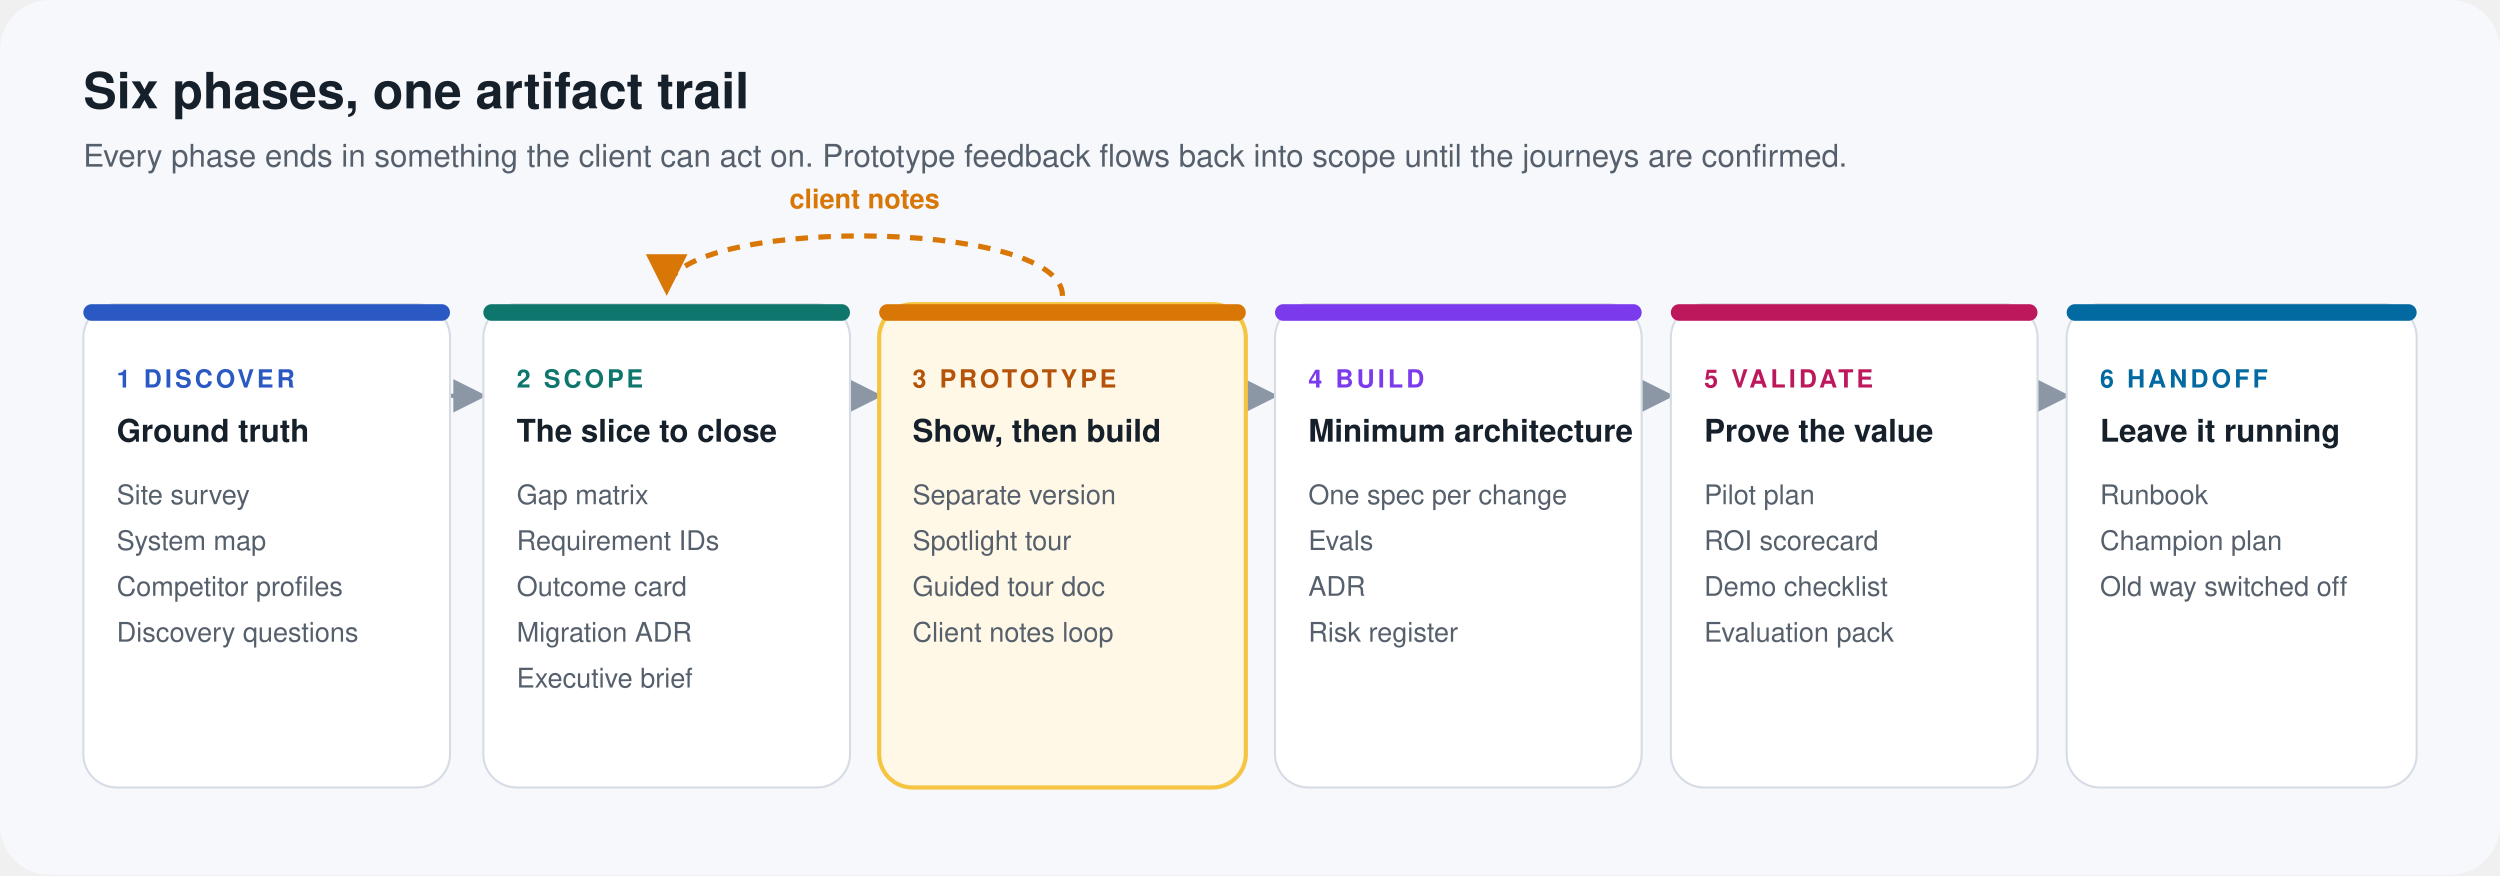
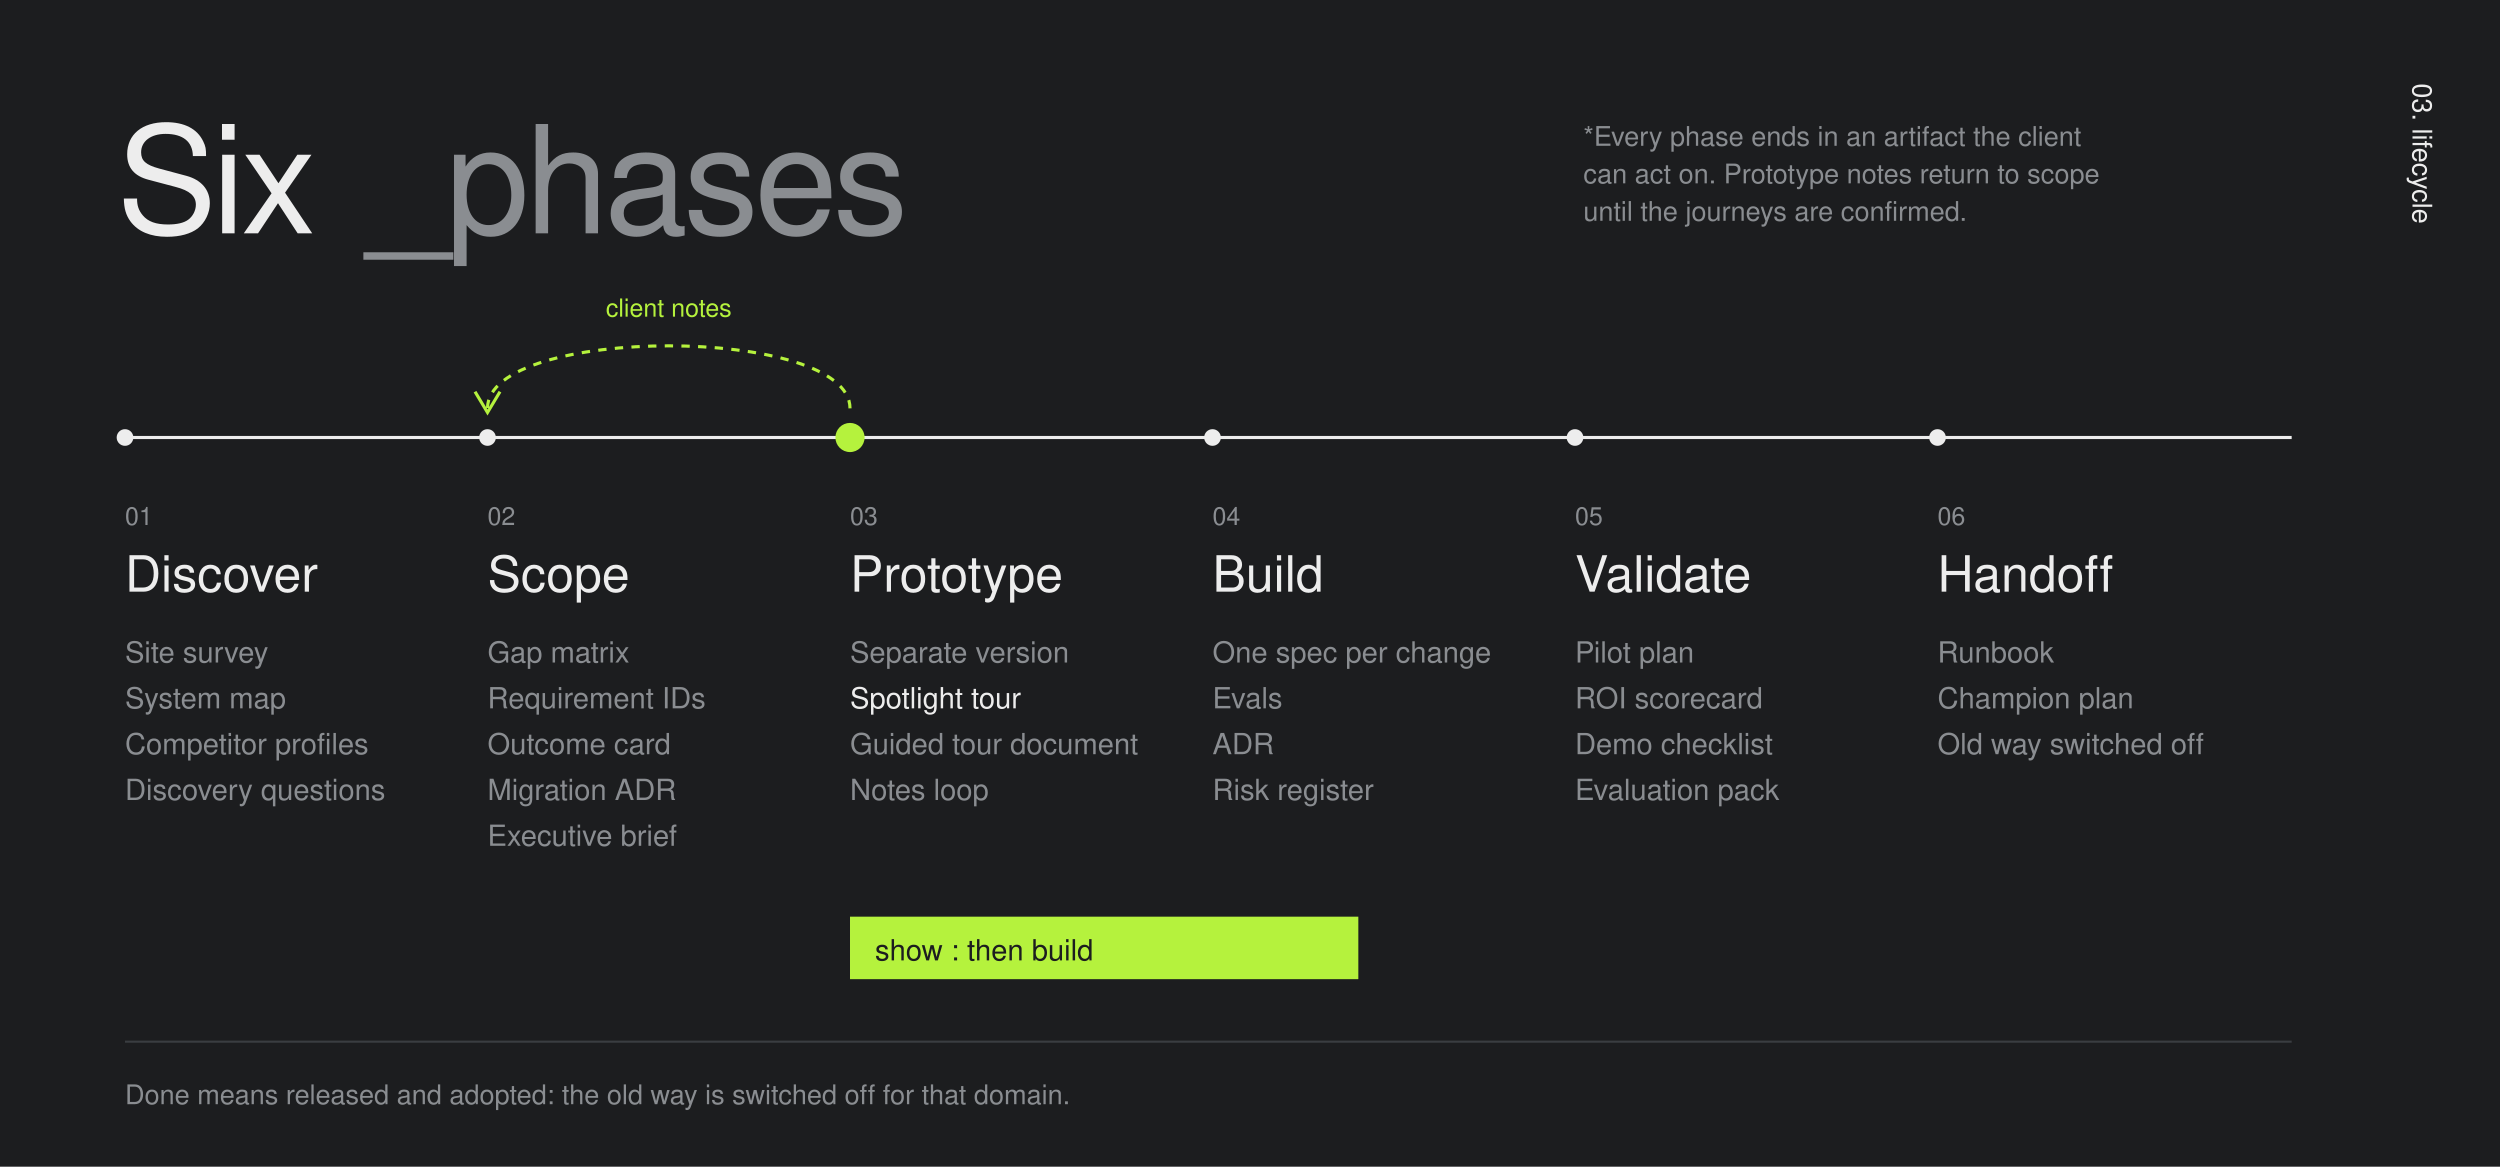
- <svg xmlns="http://www.w3.org/2000/svg" viewBox="0 0 1200 420" role="img" aria-labelledby="t d">
-   <rect width="1200" height="420" rx="24" fill="#F6F8FB" />
-   <defs>
-     <marker id="a" viewBox="0 0 10 10" refX="9" refY="5" markerWidth="8" markerHeight="8" orient="auto">
-       <path d="M0 0L10 5L0 10z" fill="#8C97A5" />
-     </marker>
-     <marker id="b" viewBox="0 0 10 10" refX="9" refY="5" markerWidth="8" markerHeight="8" orient="auto">
-       <path d="M0 0L10 5L0 10z" fill="#D97706" />
-     </marker>
-   </defs>
-   <g font-family="Segoe UI, Helvetica, Arial, sans-serif">
-     <text x="40" y="52" fill="#16202B" font-size="24" font-weight="800">Six phases, one artifact trail</text>
-     <text x="40" y="80" fill="#56606C" font-size="15">Every phase ends in something the client can act on. Prototype feedback flows back into scope until the journeys are confirmed.</text>
-     <g stroke="#8C97A5" stroke-width="2" marker-end="url(#a)">
-       <path d="M216 190H232" />
-       <path d="M406 190H422" />
-       <path d="M596 190H612" />
-       <path d="M786 190H802" />
-       <path d="M976 190H992" />
+ <svg xmlns="http://www.w3.org/2000/svg" viewBox="0 0 1200 560" role="img" aria-labelledby="t d">
+   <rect width="1200" height="560" fill="#1C1D1F" />
+   <g font-family="Helvetica Neue, Helvetica, Arial, sans-serif">
+     <text transform="translate(1158 40) rotate(90)" fill="#EDEDED" font-size="13">03.   lifecycle</text>
+     <text x="56" y="112" fill="#EDEDED" font-size="72" font-weight="500" letter-spacing="-2">Six</text>
+     <text x="176" y="112" fill="#8A8D91" font-size="72" font-weight="300" letter-spacing="-2">_phases</text>
+     <text x="760" y="70" fill="#8A8D91" font-size="13">*Every phase ends in an artifact the client</text>
+     <text x="760" y="88" fill="#8A8D91" font-size="13">can act on. Prototype notes return to scope</text>
+     <text x="760" y="106" fill="#8A8D91" font-size="13">until the journeys are confirmed.</text>
+     <line x1="60" y1="210" x2="1100" y2="210" stroke="#EDEDED" stroke-width="1.5" />
+     <g fill="#EDEDED">
+       <circle cx="60" cy="210" r="4" />
+       <circle cx="234" cy="210" r="4" />
+       <circle cx="408" cy="210" r="4" />
+       <circle cx="582" cy="210" r="4" />
+       <circle cx="756" cy="210" r="4" />
+       <circle cx="930" cy="210" r="4" />
    </g>
-     <path d="M510 142 C510 104 320 104 320 140" fill="none" stroke="#D97706" stroke-width="2.5" stroke-dasharray="6 5" marker-end="url(#b)" />
-     <text x="415" y="100" text-anchor="middle" fill="#D97706" font-size="13" font-weight="700">client notes</text>
-     <g font-size="13">
-       <g transform="translate(40 146)">
-         <rect width="176" height="232" rx="16" fill="#fff" stroke="#D5DCE5" />
-         <rect width="176" height="8" rx="4" fill="#2B59C3" />
-         <text x="16" y="40" fill="#2B59C3" font-size="12" font-weight="700" letter-spacing="1.5">1 DISCOVER</text>
-         <text x="16" y="66" fill="#16202B" font-size="15" font-weight="700">Ground truth</text>
-         <text x="16" y="96" fill="#56606C">Site survey</text>
-         <text x="16" y="118" fill="#56606C">System map</text>
-         <text x="16" y="140" fill="#56606C">Competitor profiles</text>
-         <text x="16" y="162" fill="#56606C">Discovery questions</text>
-       </g>
-       <g transform="translate(232 146)">
-         <rect width="176" height="232" rx="16" fill="#fff" stroke="#D5DCE5" />
-         <rect width="176" height="8" rx="4" fill="#0F766E" />
-         <text x="16" y="40" fill="#0F766E" font-size="12" font-weight="700" letter-spacing="1.5">2 SCOPE</text>
-         <text x="16" y="66" fill="#16202B" font-size="15" font-weight="700">The slice to close</text>
-         <text x="16" y="96" fill="#56606C">Gap matrix</text>
-         <text x="16" y="118" fill="#56606C">Requirement IDs</text>
-         <text x="16" y="140" fill="#56606C">Outcome card</text>
-         <text x="16" y="162" fill="#56606C">Migration ADR</text>
-         <text x="16" y="184" fill="#56606C">Executive brief</text>
-       </g>
-       <g transform="translate(422 146)">
-         <rect width="176" height="232" rx="16" fill="#FFF8E6" stroke="#F5C542" stroke-width="2" />
-         <rect width="176" height="8" rx="4" fill="#D97706" />
-         <text x="16" y="40" fill="#B45309" font-size="12" font-weight="700" letter-spacing="1.5">3 PROTOTYPE</text>
-         <text x="16" y="66" fill="#16202B" font-size="15" font-weight="700">Show, then build</text>
-         <text x="16" y="96" fill="#56606C">Separate version</text>
-         <text x="16" y="118" fill="#56606C">Spotlight tour</text>
-         <text x="16" y="140" fill="#56606C">Guided tour doc</text>
-         <text x="16" y="162" fill="#56606C">Client notes loop</text>
-       </g>
-       <g transform="translate(612 146)">
-         <rect width="176" height="232" rx="16" fill="#fff" stroke="#D5DCE5" />
-         <rect width="176" height="8" rx="4" fill="#7C3AED" />
-         <text x="16" y="40" fill="#7C3AED" font-size="12" font-weight="700" letter-spacing="1.5">4 BUILD</text>
-         <text x="16" y="66" fill="#16202B" font-size="15" font-weight="700">Minimum architecture</text>
-         <text x="16" y="96" fill="#56606C">One spec per change</text>
-         <text x="16" y="118" fill="#56606C">Evals</text>
-         <text x="16" y="140" fill="#56606C">ADR</text>
-         <text x="16" y="162" fill="#56606C">Risk register</text>
-       </g>
-       <g transform="translate(802 146)">
-         <rect width="176" height="232" rx="16" fill="#fff" stroke="#D5DCE5" />
-         <rect width="176" height="8" rx="4" fill="#BE185D" />
-         <text x="16" y="40" fill="#BE185D" font-size="12" font-weight="700" letter-spacing="1.5">5 VALIDATE</text>
-         <text x="16" y="66" fill="#16202B" font-size="15" font-weight="700">Prove the value</text>
-         <text x="16" y="96" fill="#56606C">Pilot plan</text>
-         <text x="16" y="118" fill="#56606C">ROI scorecard</text>
-         <text x="16" y="140" fill="#56606C">Demo checklist</text>
-         <text x="16" y="162" fill="#56606C">Evaluation pack</text>
-       </g>
-       <g transform="translate(992 146)">
-         <rect width="168" height="232" rx="16" fill="#fff" stroke="#D5DCE5" />
-         <rect width="168" height="8" rx="4" fill="#0369A1" />
-         <text x="16" y="40" fill="#0369A1" font-size="12" font-weight="700" letter-spacing="1.5">6 HANDOFF</text>
-         <text x="16" y="66" fill="#16202B" font-size="15" font-weight="700">Leave it running</text>
-         <text x="16" y="96" fill="#56606C">Runbook</text>
-         <text x="16" y="118" fill="#56606C">Champion plan</text>
-         <text x="16" y="140" fill="#56606C">Old way switched off</text>
-       </g>
+     <circle cx="408" cy="210" r="7" fill="#B5F23D" />
+     <path d="M408 196 C408 156 234 156 234 196" fill="none" stroke="#B5F23D" stroke-width="1.5" stroke-dasharray="4 4" />
+     <path d="M228 188 L234 198 L240 188" fill="none" stroke="#B5F23D" stroke-width="1.5" />
+     <text x="321" y="152" text-anchor="middle" fill="#B5F23D" font-size="12">client notes</text>
+     <g font-size="14" fill="#8A8D91">
+       <text x="60" y="252" font-size="12">01</text>
+       <text x="60" y="284" fill="#EDEDED" font-size="24" font-weight="500">Discover</text>
+       <text x="60" y="318">Site survey</text>
+       <text x="60" y="340">System map</text>
+       <text x="60" y="362">Competitor profiles</text>
+       <text x="60" y="384">Discovery questions</text>
+       <text x="234" y="252" font-size="12">02</text>
+       <text x="234" y="284" fill="#EDEDED" font-size="24" font-weight="500">Scope</text>
+       <text x="234" y="318">Gap matrix</text>
+       <text x="234" y="340">Requirement IDs</text>
+       <text x="234" y="362">Outcome card</text>
+       <text x="234" y="384">Migration ADR</text>
+       <text x="234" y="406">Executive brief</text>
+       <text x="408" y="252" font-size="12">03</text>
+       <text x="408" y="284" fill="#EDEDED" font-size="24" font-weight="500">Prototype</text>
+       <text x="408" y="318">Separate version</text>
+       <text x="408" y="340" fill="#EDEDED">Spotlight tour</text>
+       <text x="408" y="362">Guided tour document</text>
+       <text x="408" y="384">Notes loop</text>
+       <text x="582" y="252" font-size="12">04</text>
+       <text x="582" y="284" fill="#EDEDED" font-size="24" font-weight="500">Build</text>
+       <text x="582" y="318">One spec per change</text>
+       <text x="582" y="340">Evals</text>
+       <text x="582" y="362">ADR</text>
+       <text x="582" y="384">Risk register</text>
+       <text x="756" y="252" font-size="12">05</text>
+       <text x="756" y="284" fill="#EDEDED" font-size="24" font-weight="500">Validate</text>
+       <text x="756" y="318">Pilot plan</text>
+       <text x="756" y="340">ROI scorecard</text>
+       <text x="756" y="362">Demo checklist</text>
+       <text x="756" y="384">Evaluation pack</text>
+       <text x="930" y="252" font-size="12">06</text>
+       <text x="930" y="284" fill="#EDEDED" font-size="24" font-weight="500">Handoff</text>
+       <text x="930" y="318">Runbook</text>
+       <text x="930" y="340">Champion plan</text>
+       <text x="930" y="362">Old way switched off</text>
    </g>
+     <rect x="408" y="440" width="244" height="30" fill="#B5F23D" />
+     <text x="420" y="461" fill="#1C1D1F" font-size="14" font-weight="500">show : then build</text>
+     <line x1="60" y1="500" x2="1100" y2="500" stroke="#3A3D41" />
+     <text x="60" y="530" fill="#8A8D91" font-size="13">Done means released and adopted: the old way is switched off for that domain.</text>
  </g>
</svg>
